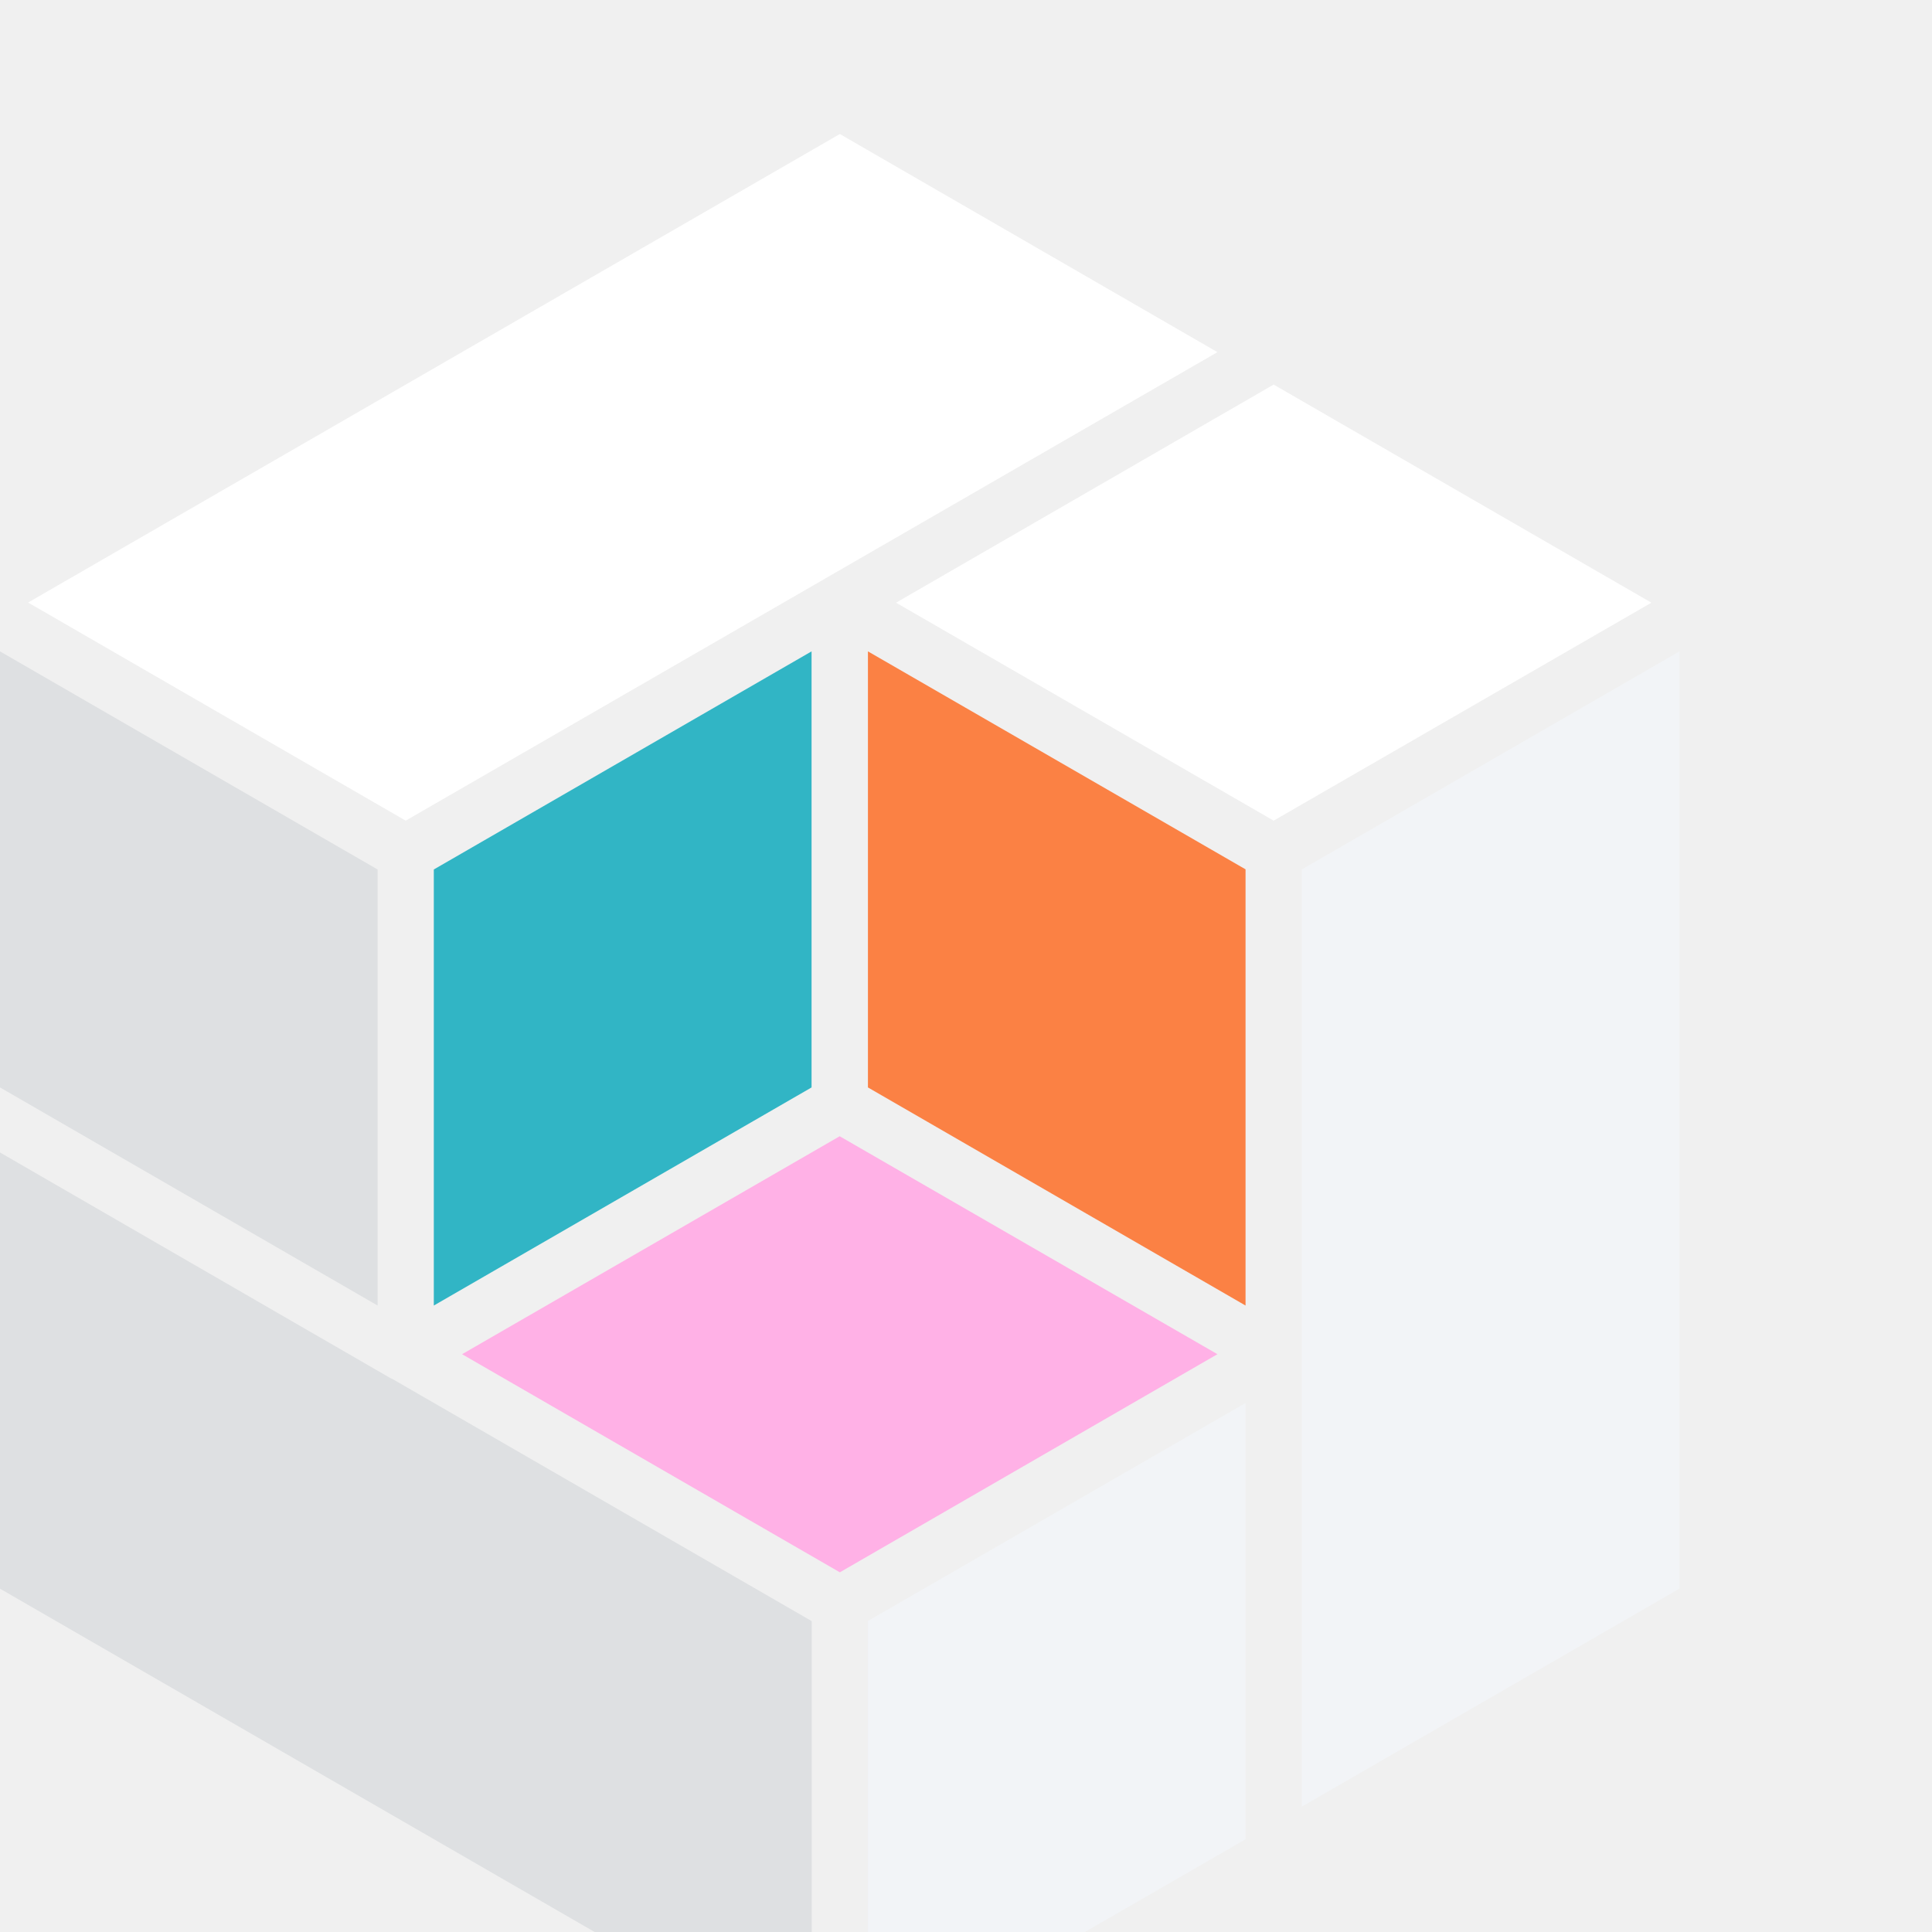
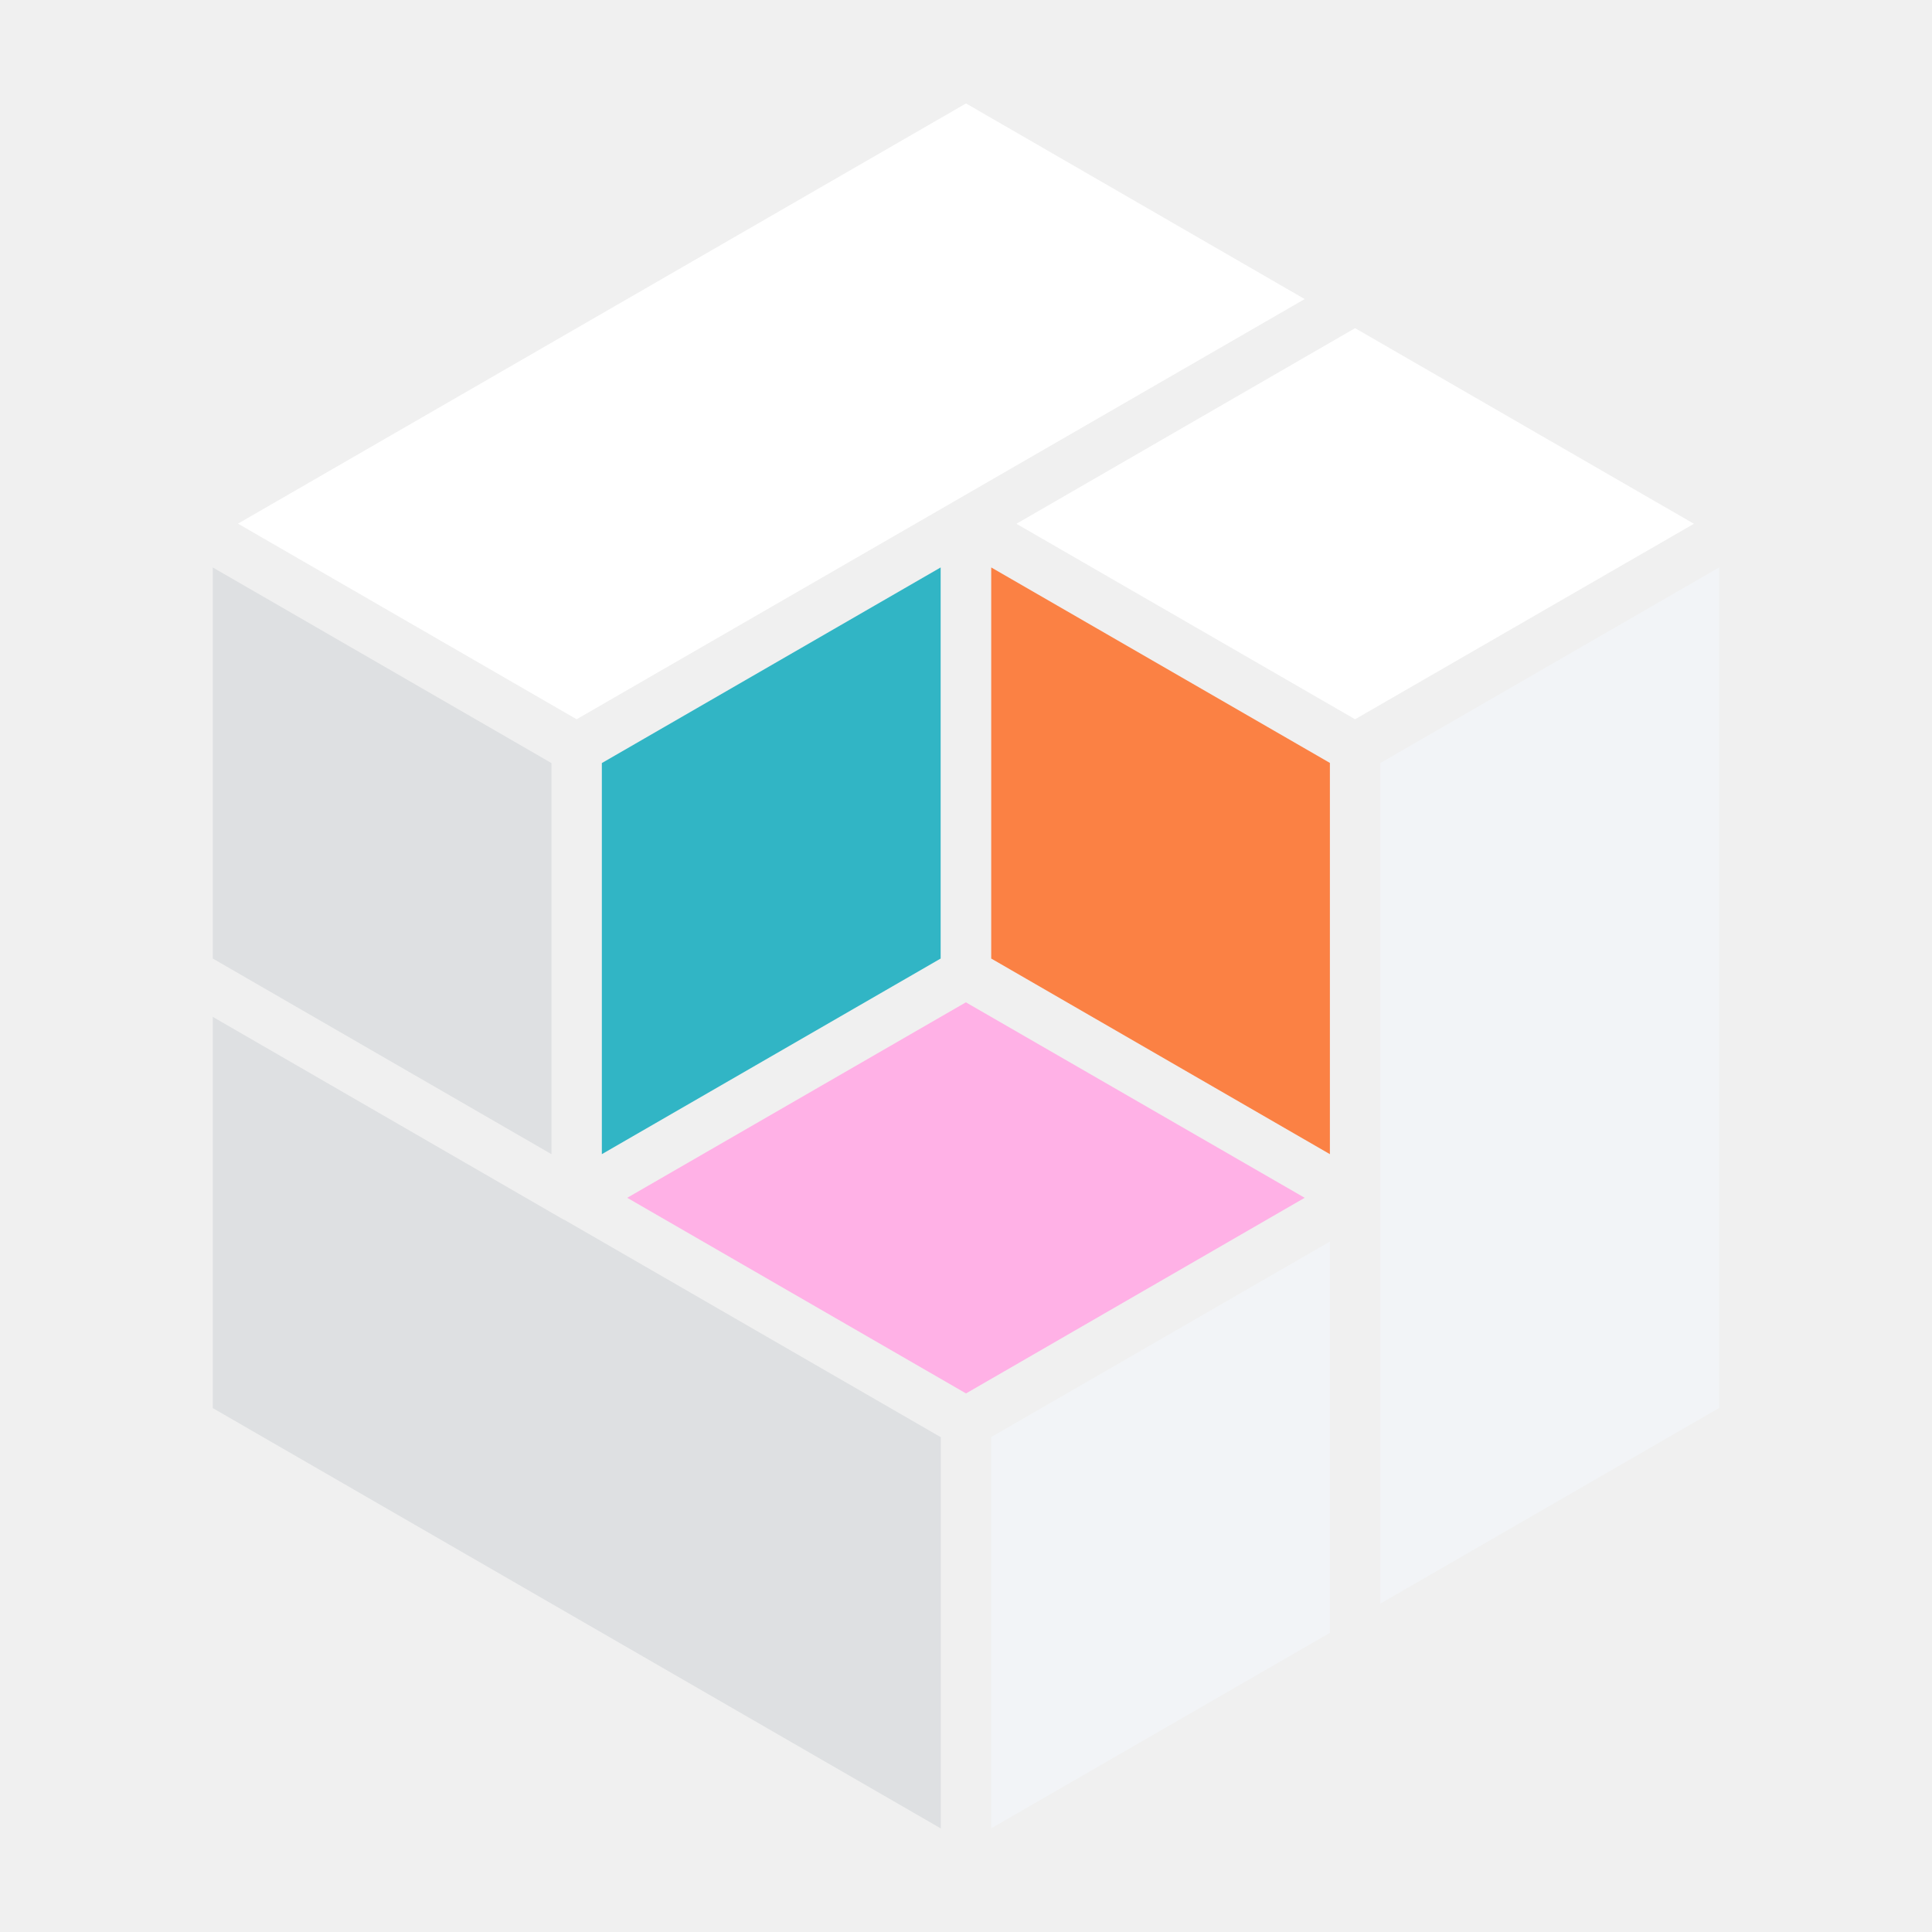
- <svg xmlns="http://www.w3.org/2000/svg" width="141" height="141" viewBox="4.09 -5.03 140.56 140.56" fill="none">
+ <svg xmlns="http://www.w3.org/2000/svg" width="157" height="157" viewBox="-13.17 -3.67 156.72 156.72" fill="none">
  <path d="M63.134 74.085V42.36L35.651 58.228V89.953L63.134 74.085Z" fill="#31B5C5" />
  <path d="M4.09 74.085L31.562 89.953V58.228L4.09 42.36V74.085Z" fill="#DEE0E2" />
  <path d="M6.135 38.807L33.606 54.675L92.663 20.59L65.191 4.721L6.135 38.807Z" fill="white" />
  <path d="M92.663 93.493L65.18 77.636L37.708 93.493L65.192 109.362L92.663 93.493Z" fill="#FFB1E6" />
  <path d="M67.236 74.085L94.708 89.953V58.217L67.236 42.36V74.085Z" fill="#FB8144" />
  <path d="M32.602 95.28C32.602 95.28 32.59 95.28 32.578 95.28L4.09 78.816V110.553L63.147 144.65V112.913L32.613 95.28H32.602Z" fill="#DEE0E2" />
  <path d="M124.236 38.818L96.752 22.95L69.281 38.818L96.752 54.675L124.236 38.818Z" fill="white" />
  <path d="M98.798 126.411L126.281 110.543V42.36L98.798 58.228V126.411Z" fill="#F2F4F7" />
  <path d="M94.708 97.045L67.236 112.902V144.638L94.708 128.782V97.045Z" fill="#F2F4F7" />
</svg>
